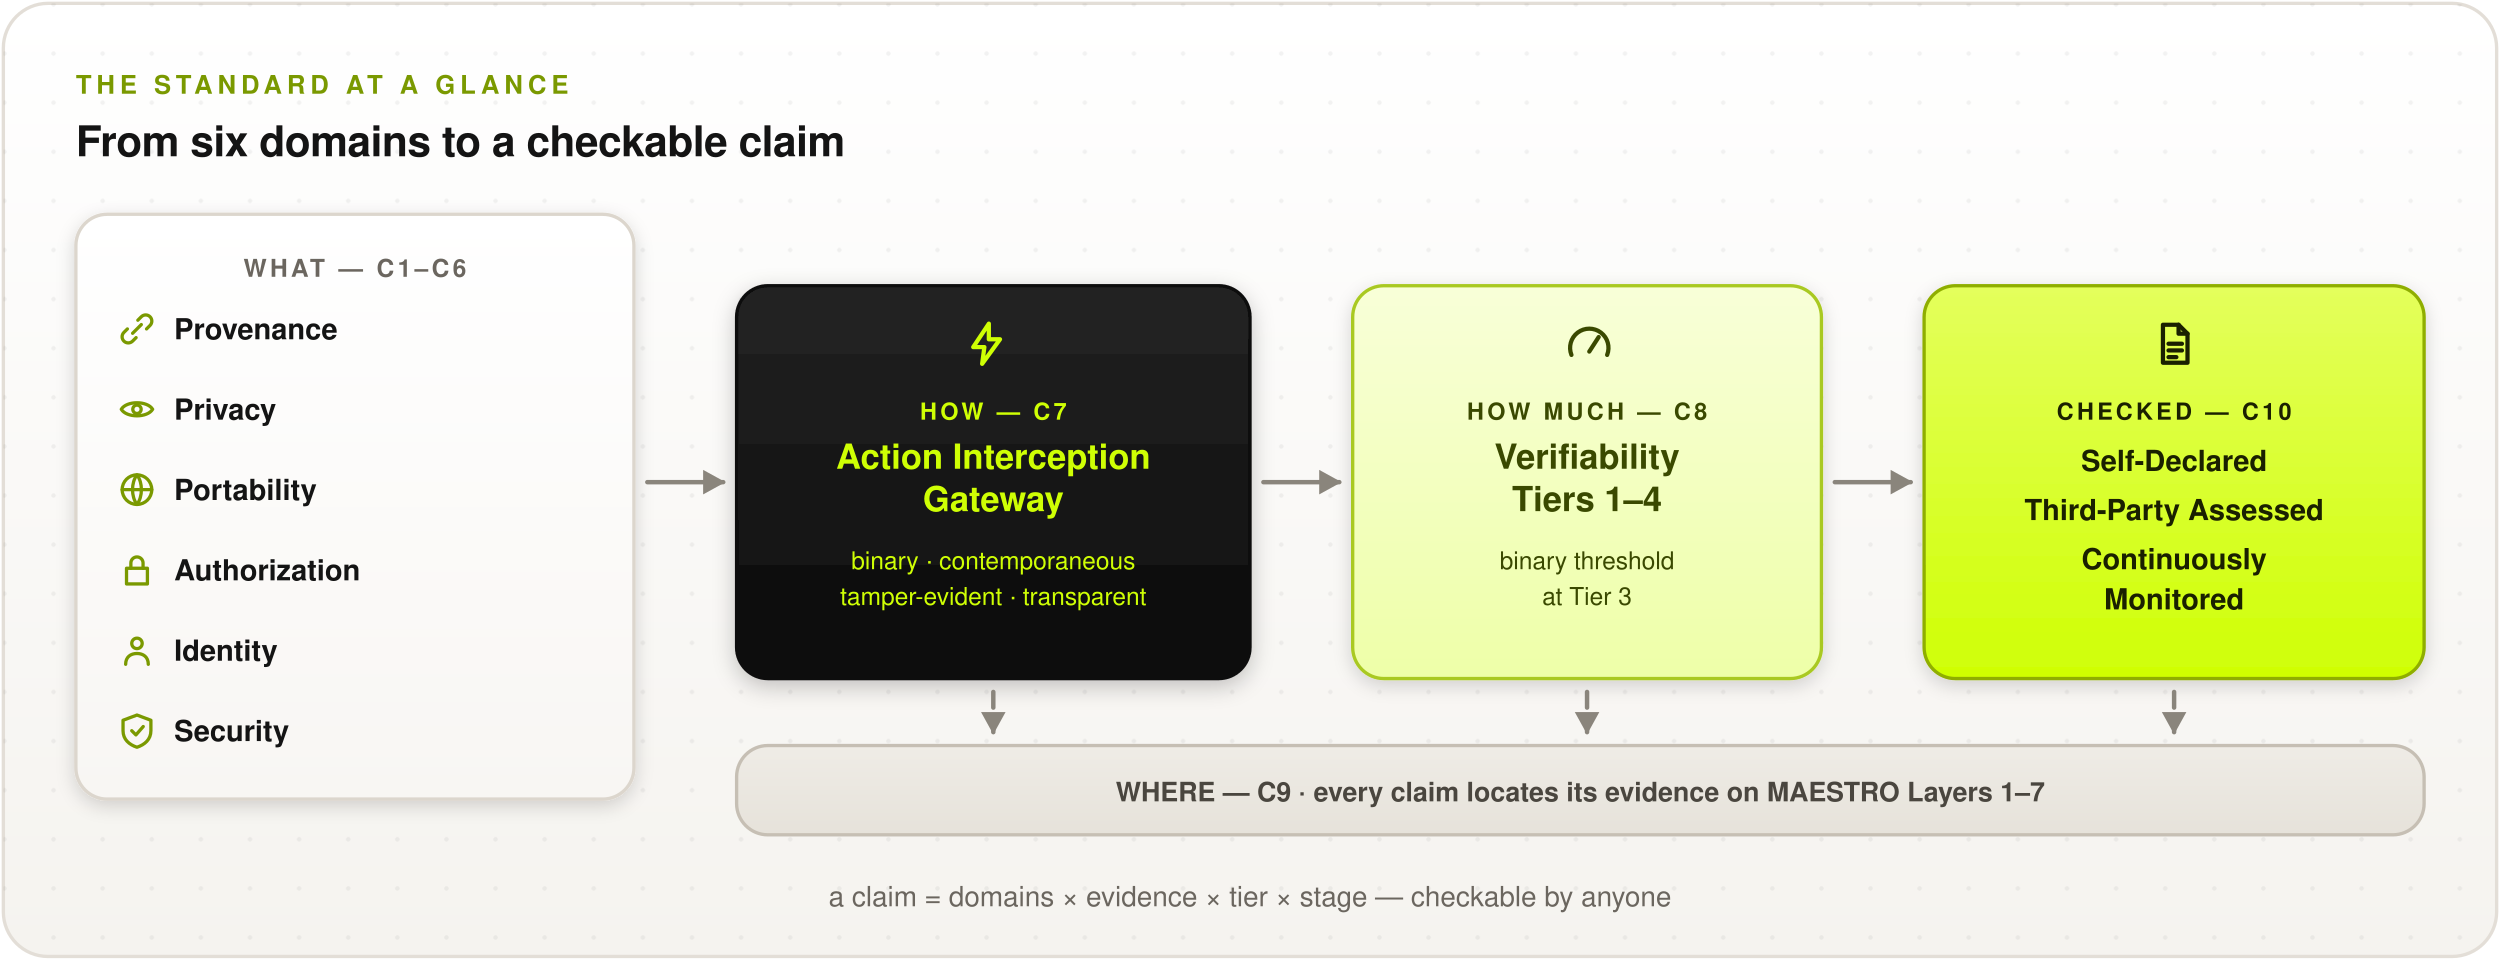
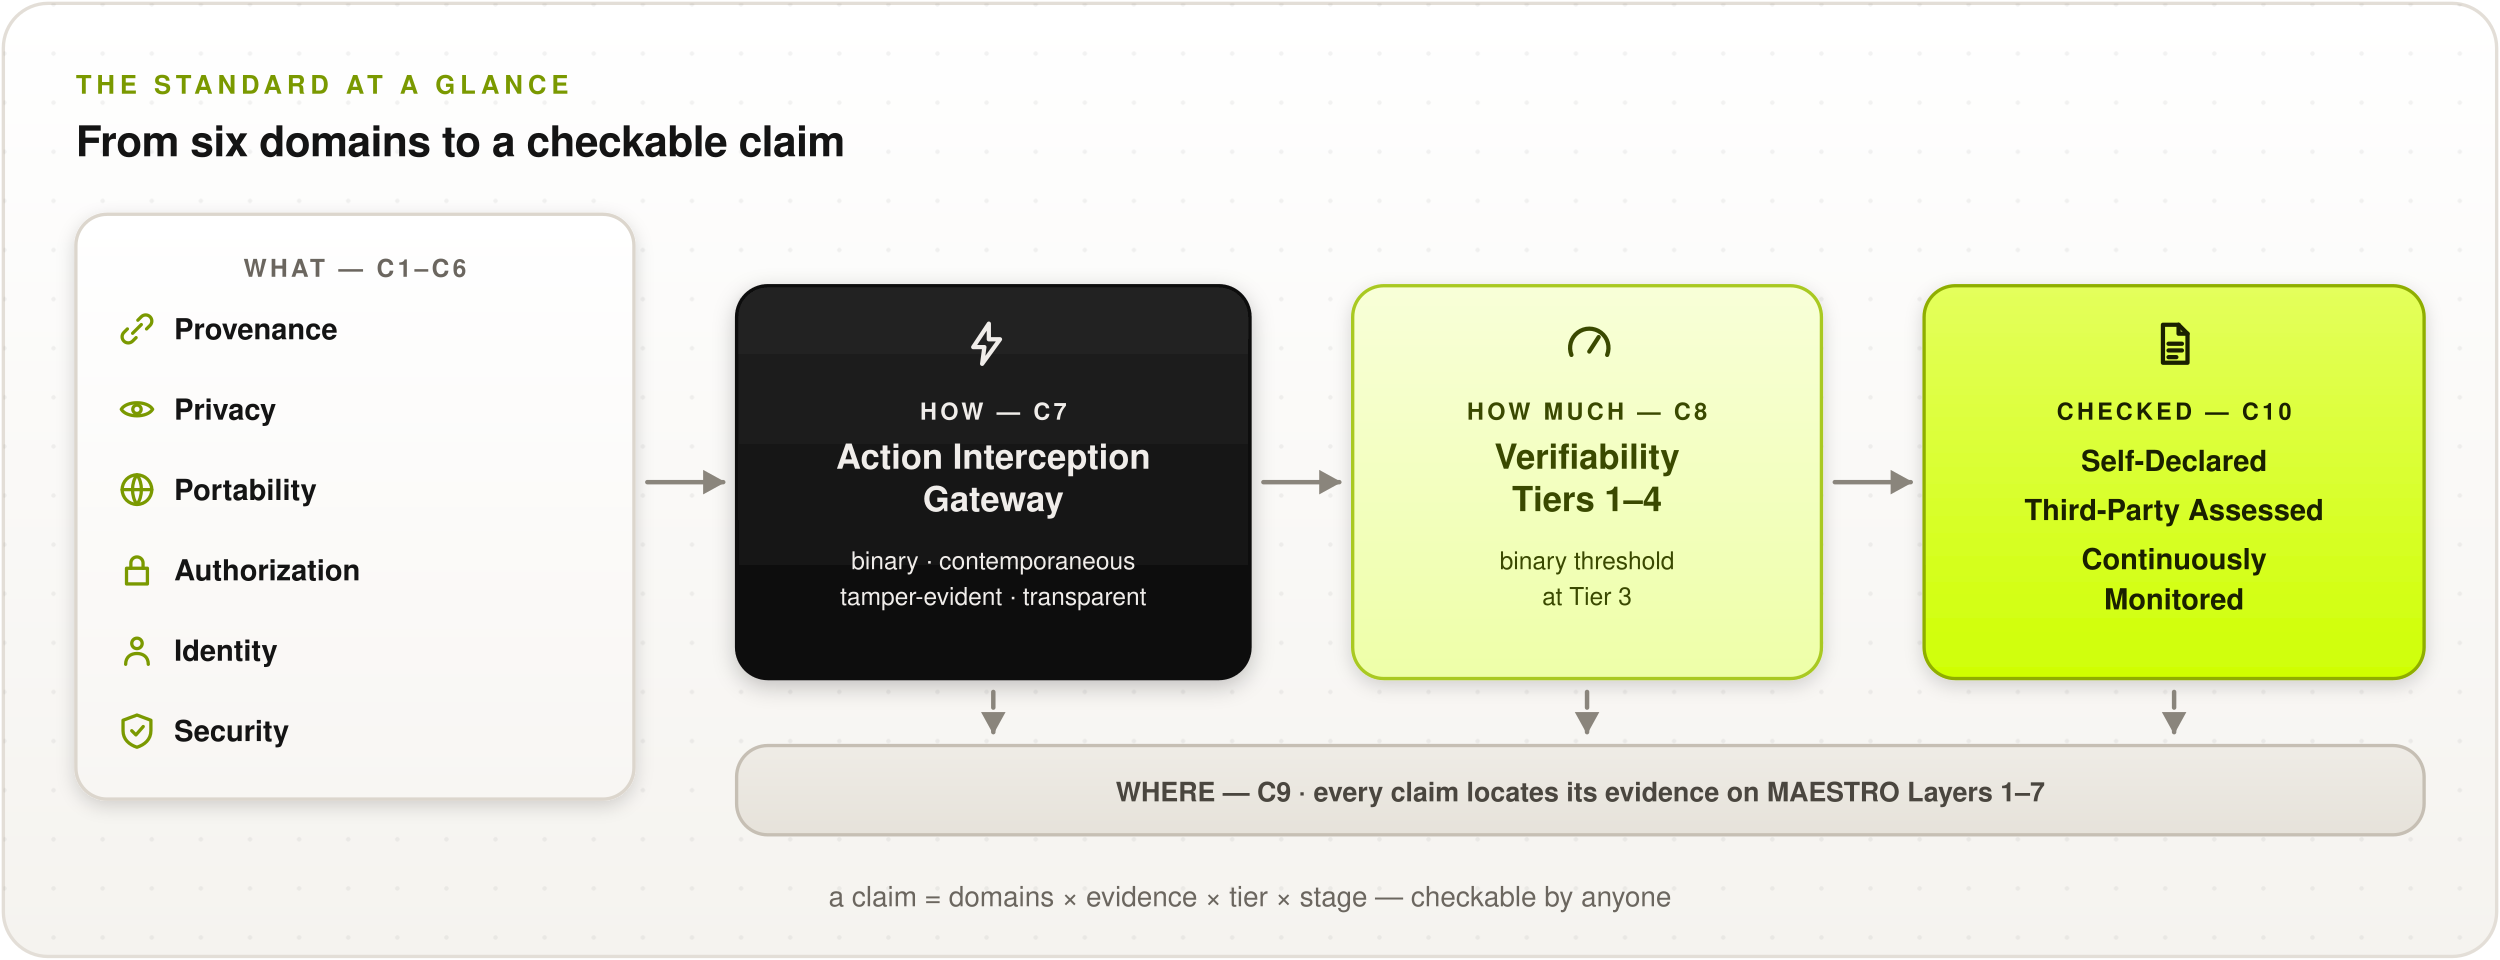
<svg xmlns="http://www.w3.org/2000/svg" width="1120" height="430" viewBox="0 0 1120 430" font-family="Montserrat,'Source Sans 3',-apple-system,'Segoe UI',Helvetica,Arial,sans-serif">
  <defs>
    <linearGradient id="gPanel" x1="0" y1="0" x2="0" y2="1">
      <stop offset="0" stop-color="#ffffff" />
      <stop offset="1" stop-color="#f5f3ef" />
    </linearGradient>
    <linearGradient id="gCard" x1="0" y1="0" x2="0" y2="1">
      <stop offset="0" stop-color="#ffffff" />
      <stop offset="1" stop-color="#f8f6f3" />
    </linearGradient>
    <linearGradient id="gWarm" x1="0" y1="0" x2="0" y2="1">
      <stop offset="0" stop-color="#efece6" />
      <stop offset="1" stop-color="#e6e2da" />
    </linearGradient>
    <linearGradient id="gLime" x1="0" y1="0" x2="0" y2="1">
      <stop offset="0" stop-color="#e4ff5c" />
      <stop offset="1" stop-color="#cfff04" />
    </linearGradient>
    <linearGradient id="gTint" x1="0" y1="0" x2="0" y2="1">
      <stop offset="0" stop-color="#f8ffd8" />
      <stop offset="1" stop-color="#eeffa8" />
    </linearGradient>
    <linearGradient id="gRed" x1="0" y1="0" x2="0" y2="1">
      <stop offset="0" stop-color="#ffeced" />
      <stop offset="1" stop-color="#ffdcde" />
    </linearGradient>
    <linearGradient id="gInk" x1="0" y1="0" x2="0" y2="1">
      <stop offset="0" stop-color="#242424" />
      <stop offset="1" stop-color="#0a0a0a" />
    </linearGradient>
    <linearGradient id="gGate" x1="0" y1="0" x2="0" y2="1">
      <stop offset="0" stop-color="#242424" />
      <stop offset="1" stop-color="#0a0a0a" />
    </linearGradient>
    <filter id="fShadow" x="-30%" y="-30%" width="160%" height="170%">
      <feDropShadow dx="0" dy="2.5" stdDeviation="4" flood-color="#000000" flood-opacity="0.16" />
    </filter>
    <filter id="fGlow" x="-60%" y="-60%" width="220%" height="220%">
      <feDropShadow dx="0" dy="3" stdDeviation="5" flood-color="#000000" flood-opacity="0.22" />
    </filter>
    <pattern id="pGrid" width="22" height="22" patternUnits="userSpaceOnUse">
      <circle cx="2" cy="2" r="1" fill="#0a0a0a" opacity="0.05" />
    </pattern>
  </defs>
  <rect x="1.5" y="1.5" width="1117" height="427" rx="20" fill="url(#gPanel)" stroke="#e3ded7" stroke-width="1.5" />
  <rect x="1.5" y="1.5" width="1117" height="427" rx="20" fill="url(#pGrid)" />
  <text x="34" y="42" font-size="11.5" font-weight="700" letter-spacing="2.2" fill="#7a9900">THE STANDARD AT A GLANCE</text>
  <text x="34" y="70" font-size="19" font-weight="700" letter-spacing="-0.2" fill="#141414">From six domains to a checkable claim</text>
  <rect x="34" y="96" width="250" height="262" rx="14" fill="url(#gCard)" stroke="#dcd6cd" stroke-width="1.5" filter="url(#fShadow)" />
  <text x="159" y="124" font-size="11" fill="#6b665f" text-anchor="middle" font-weight="700" letter-spacing="1.5">WHAT — C1–C6</text>
  <g transform="translate(52,138) scale(0.78)" fill="none" stroke="#7a9900" stroke-width="1.9" stroke-linecap="round" stroke-linejoin="round">
    <path d="M9.5 14.5 L14.5 9.5" />
    <path d="M12.5 7 L14.5 5 A3.5 3.5 0 0 1 19.5 10 L17.5 12" />
    <path d="M11.5 17 L9.5 19 A3.5 3.5 0 0 1 4.5 14 L6.5 12" />
  </g>
  <text x="78" y="152" font-size="13" fill="#141414" text-anchor="start" font-weight="700">Provenance</text>
  <g transform="translate(52,174) scale(0.78)" fill="none" stroke="#7a9900" stroke-width="1.9" stroke-linecap="round" stroke-linejoin="round">
    <path d="M3 12 C6 7 18 7 21 12 C18 17 6 17 3 12 Z" />
    <path d="M12 12 m-2.4 0 a2.4 2.4 0 1 0 4.8 0 a2.4 2.4 0 1 0 -4.8 0" />
  </g>
  <text x="78" y="188" font-size="13" fill="#141414" text-anchor="start" font-weight="700">Privacy</text>
  <g transform="translate(52,210) scale(0.78)" fill="none" stroke="#7a9900" stroke-width="1.9" stroke-linecap="round" stroke-linejoin="round">
    <path d="M12 12 m-8.5 0 a8.5 8.5 0 1 0 17 0 a8.5 8.5 0 1 0 -17 0" />
    <path d="M12 3.5 C8.6 8 8.6 16 12 20.5 C15.4 16 15.4 8 12 3.5 M3.5 12 H20.5" />
  </g>
  <text x="78" y="224" font-size="13" fill="#141414" text-anchor="start" font-weight="700">Portability</text>
  <g transform="translate(52,246) scale(0.78)" fill="none" stroke="#7a9900" stroke-width="1.9" stroke-linecap="round" stroke-linejoin="round">
    <path d="M6 11 H18 V20 H6 Z" />
    <path d="M8.5 11 V8 A3.5 3.5 0 0 1 15.5 8 V11" />
  </g>
  <text x="78" y="260" font-size="13" fill="#141414" text-anchor="start" font-weight="700">Authorization</text>
  <g transform="translate(52,282) scale(0.78)" fill="none" stroke="#7a9900" stroke-width="1.9" stroke-linecap="round" stroke-linejoin="round">
    <path d="M12 8 m-3 0 a3 3 0 1 0 6 0 a3 3 0 1 0 -6 0" />
    <path d="M5.5 20 C5.5 15.8 8.4 13.8 12 13.8 C15.6 13.8 18.5 15.8 18.5 20" />
  </g>
  <text x="78" y="296" font-size="13" fill="#141414" text-anchor="start" font-weight="700">Identity</text>
  <g transform="translate(52,318) scale(0.78)" fill="none" stroke="#7a9900" stroke-width="1.9" stroke-linecap="round" stroke-linejoin="round">
    <path d="M12 3 L20 6 V12 C20 17 16.5 20 12 21.5 C7.5 20 4 17 4 12 V6 Z" />
    <path d="M9 12 L11.4 14.4 L15.6 9.6" />
  </g>
  <text x="78" y="332" font-size="13" fill="#141414" text-anchor="start" font-weight="700">Security</text>
  <rect x="330" y="128" width="230" height="176" rx="14" fill="url(#gGate)" stroke="#0a0a0a" stroke-width="1.5" filter="url(#fGlow)" />
-   <g transform="translate(430,142) scale(1.0)" fill="none" stroke="#cfff04" stroke-width="1.9" stroke-linecap="round" stroke-linejoin="round">
+   <g transform="translate(430,142) scale(1.0)" fill="none" stroke="#f0edea" stroke-width="1.9" stroke-linecap="round" stroke-linejoin="round">
    <path d="M13 3 L6 13.5 H11 L10 21 L18 10 H13 Z" />
  </g>
-   <text x="445" y="188" font-size="10.5" fill="#cfff04" text-anchor="middle" font-weight="700" letter-spacing="1.5">HOW — C7</text>
-   <text x="445" y="210" font-size="15.5" fill="#cfff04" text-anchor="middle" font-weight="700">Action Interception</text>
-   <text x="445" y="229" font-size="15.5" fill="#cfff04" text-anchor="middle" font-weight="700">Gateway</text>
-   <text x="445" y="255" font-size="11" fill="#cfff04" text-anchor="middle">binary · contemporaneous</text>
-   <text x="445" y="271" font-size="11" fill="#cfff04" text-anchor="middle">tamper-evident · transparent</text>
+   <text x="445" y="188" font-size="10.5" fill="#f0edea" text-anchor="middle" font-weight="700" letter-spacing="1.5">HOW — C7</text>
+   <text x="445" y="210" font-size="15.5" fill="#f0edea" text-anchor="middle" font-weight="700">Action Interception</text>
+   <text x="445" y="229" font-size="15.5" fill="#f0edea" text-anchor="middle" font-weight="700">Gateway</text>
+   <text x="445" y="255" font-size="11" fill="#f0edea" text-anchor="middle">binary · contemporaneous</text>
+   <text x="445" y="271" font-size="11" fill="#f0edea" text-anchor="middle">tamper-evident · transparent</text>
  <rect x="606" y="128" width="210" height="176" rx="14" fill="url(#gTint)" stroke="#a9c920" stroke-width="1.5" filter="url(#fShadow)" />
  <g transform="translate(700,142) scale(1.0)" fill="none" stroke="#3a4900" stroke-width="1.9" stroke-linecap="round" stroke-linejoin="round">
    <path d="M4 17 A8.6 8.6 0 1 1 20 17" />
    <path d="M12 15.5 L16.2 9" />
  </g>
  <text x="711" y="188" font-size="10.5" fill="#3a4900" text-anchor="middle" font-weight="700" letter-spacing="1.5">HOW MUCH — C8</text>
  <text x="711" y="210" font-size="15.5" fill="#3a4900" text-anchor="middle" font-weight="700">Verifiability</text>
  <text x="711" y="229" font-size="15.5" fill="#3a4900" text-anchor="middle" font-weight="700">Tiers 1–4</text>
  <text x="711" y="255" font-size="11" fill="#3a4900" text-anchor="middle">binary threshold</text>
  <text x="711" y="271" font-size="11" fill="#3a4900" text-anchor="middle">at Tier 3</text>
  <rect x="862" y="128" width="224" height="176" rx="14" fill="url(#gLime)" stroke="#8fae00" stroke-width="1.5" filter="url(#fShadow)" />
  <g transform="translate(962,142) scale(1.0)" fill="none" stroke="#1a2000" stroke-width="1.9" stroke-linecap="round" stroke-linejoin="round">
    <path d="M7 3.5 H14 L18 7.5 V20.5 H7 Z" />
    <path d="M14 3.5 V7.5 H18" />
    <path d="M9.5 12 H15.5 M9.5 15 H15.5 M9.5 18 H13" />
  </g>
  <text x="974" y="188" font-size="10.5" fill="#1a2000" text-anchor="middle" font-weight="700" letter-spacing="1.5">CHECKED — C10</text>
  <text x="974" y="211" font-size="13" fill="#1a2000" text-anchor="middle" font-weight="700">Self-Declared</text>
  <text x="974" y="233" font-size="13" fill="#1a2000" text-anchor="middle" font-weight="700">Third-Party Assessed</text>
  <text x="974" y="255" font-size="13" fill="#1a2000" text-anchor="middle" font-weight="700">Continuously</text>
  <text x="974" y="273" font-size="13" fill="#1a2000" text-anchor="middle" font-weight="700">Monitored</text>
  <line x1="290" y1="216" x2="324" y2="216" stroke="#8a857c" stroke-width="2" stroke-linecap="round" />
  <polygon points="325,216 315,210.5 315,221.5" fill="#8a857c" />
  <line x1="566" y1="216" x2="600" y2="216" stroke="#8a857c" stroke-width="2" stroke-linecap="round" />
  <polygon points="601,216 591,210.5 591,221.5" fill="#8a857c" />
  <line x1="822" y1="216" x2="856" y2="216" stroke="#8a857c" stroke-width="2" stroke-linecap="round" />
  <polygon points="857,216 847,210.5 847,221.5" fill="#8a857c" />
  <rect x="330" y="334" width="756" height="40" rx="14" fill="url(#gWarm)" stroke="#c6bfb4" stroke-width="1.5" />
  <text x="708" y="359" font-size="12" fill="#4a463f" text-anchor="middle" font-weight="700">WHERE — C9 · every claim locates its evidence on MAESTRO Layers 1–7</text>
  <line x1="445" y1="310" x2="445" y2="328" stroke="#8a857c" stroke-width="2" stroke-linecap="round" stroke-dasharray="7 5" />
  <polygon points="445,329 439.5,319 450.5,319" fill="#8a857c" />
  <line x1="711" y1="310" x2="711" y2="328" stroke="#8a857c" stroke-width="2" stroke-linecap="round" stroke-dasharray="7 5" />
  <polygon points="711,329 705.5,319 716.5,319" fill="#8a857c" />
  <line x1="974" y1="310" x2="974" y2="328" stroke="#8a857c" stroke-width="2" stroke-linecap="round" stroke-dasharray="7 5" />
  <polygon points="974,329 968.5,319 979.5,319" fill="#8a857c" />
  <text x="560.0" y="406" font-size="12.5" fill="#6b665f" text-anchor="middle">a claim = domains × evidence × tier × stage — checkable by anyone</text>
</svg>
